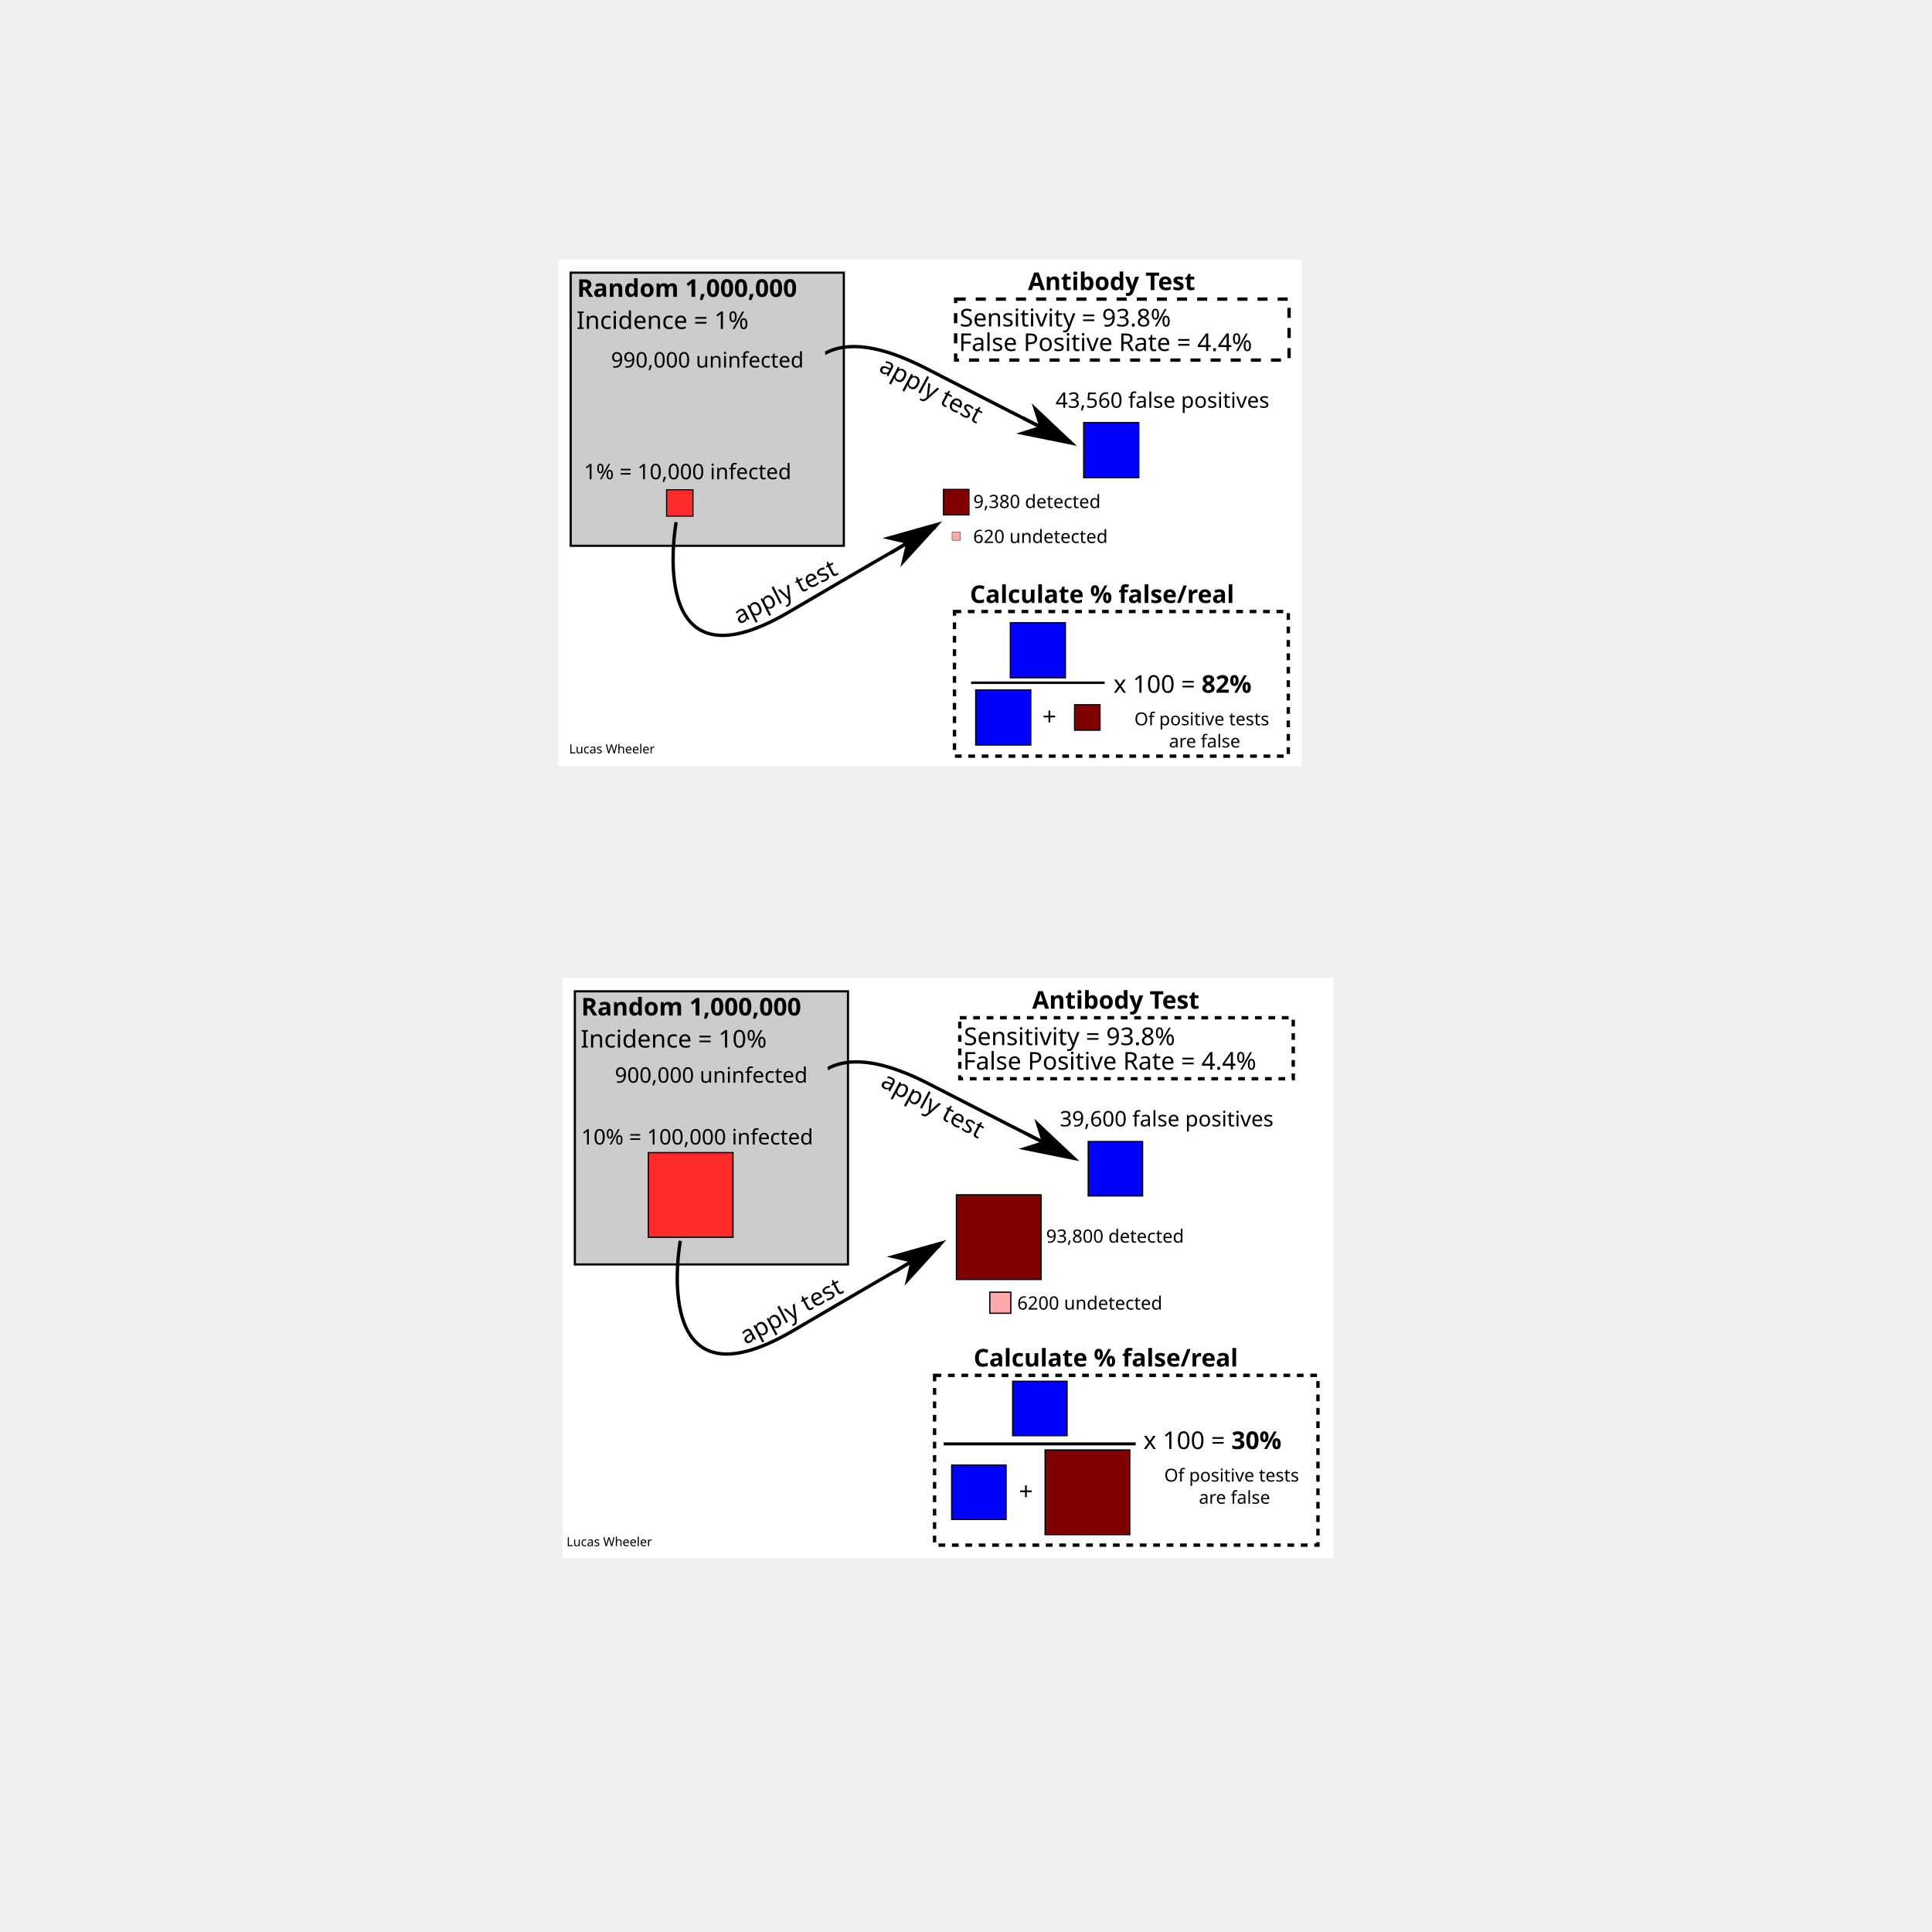
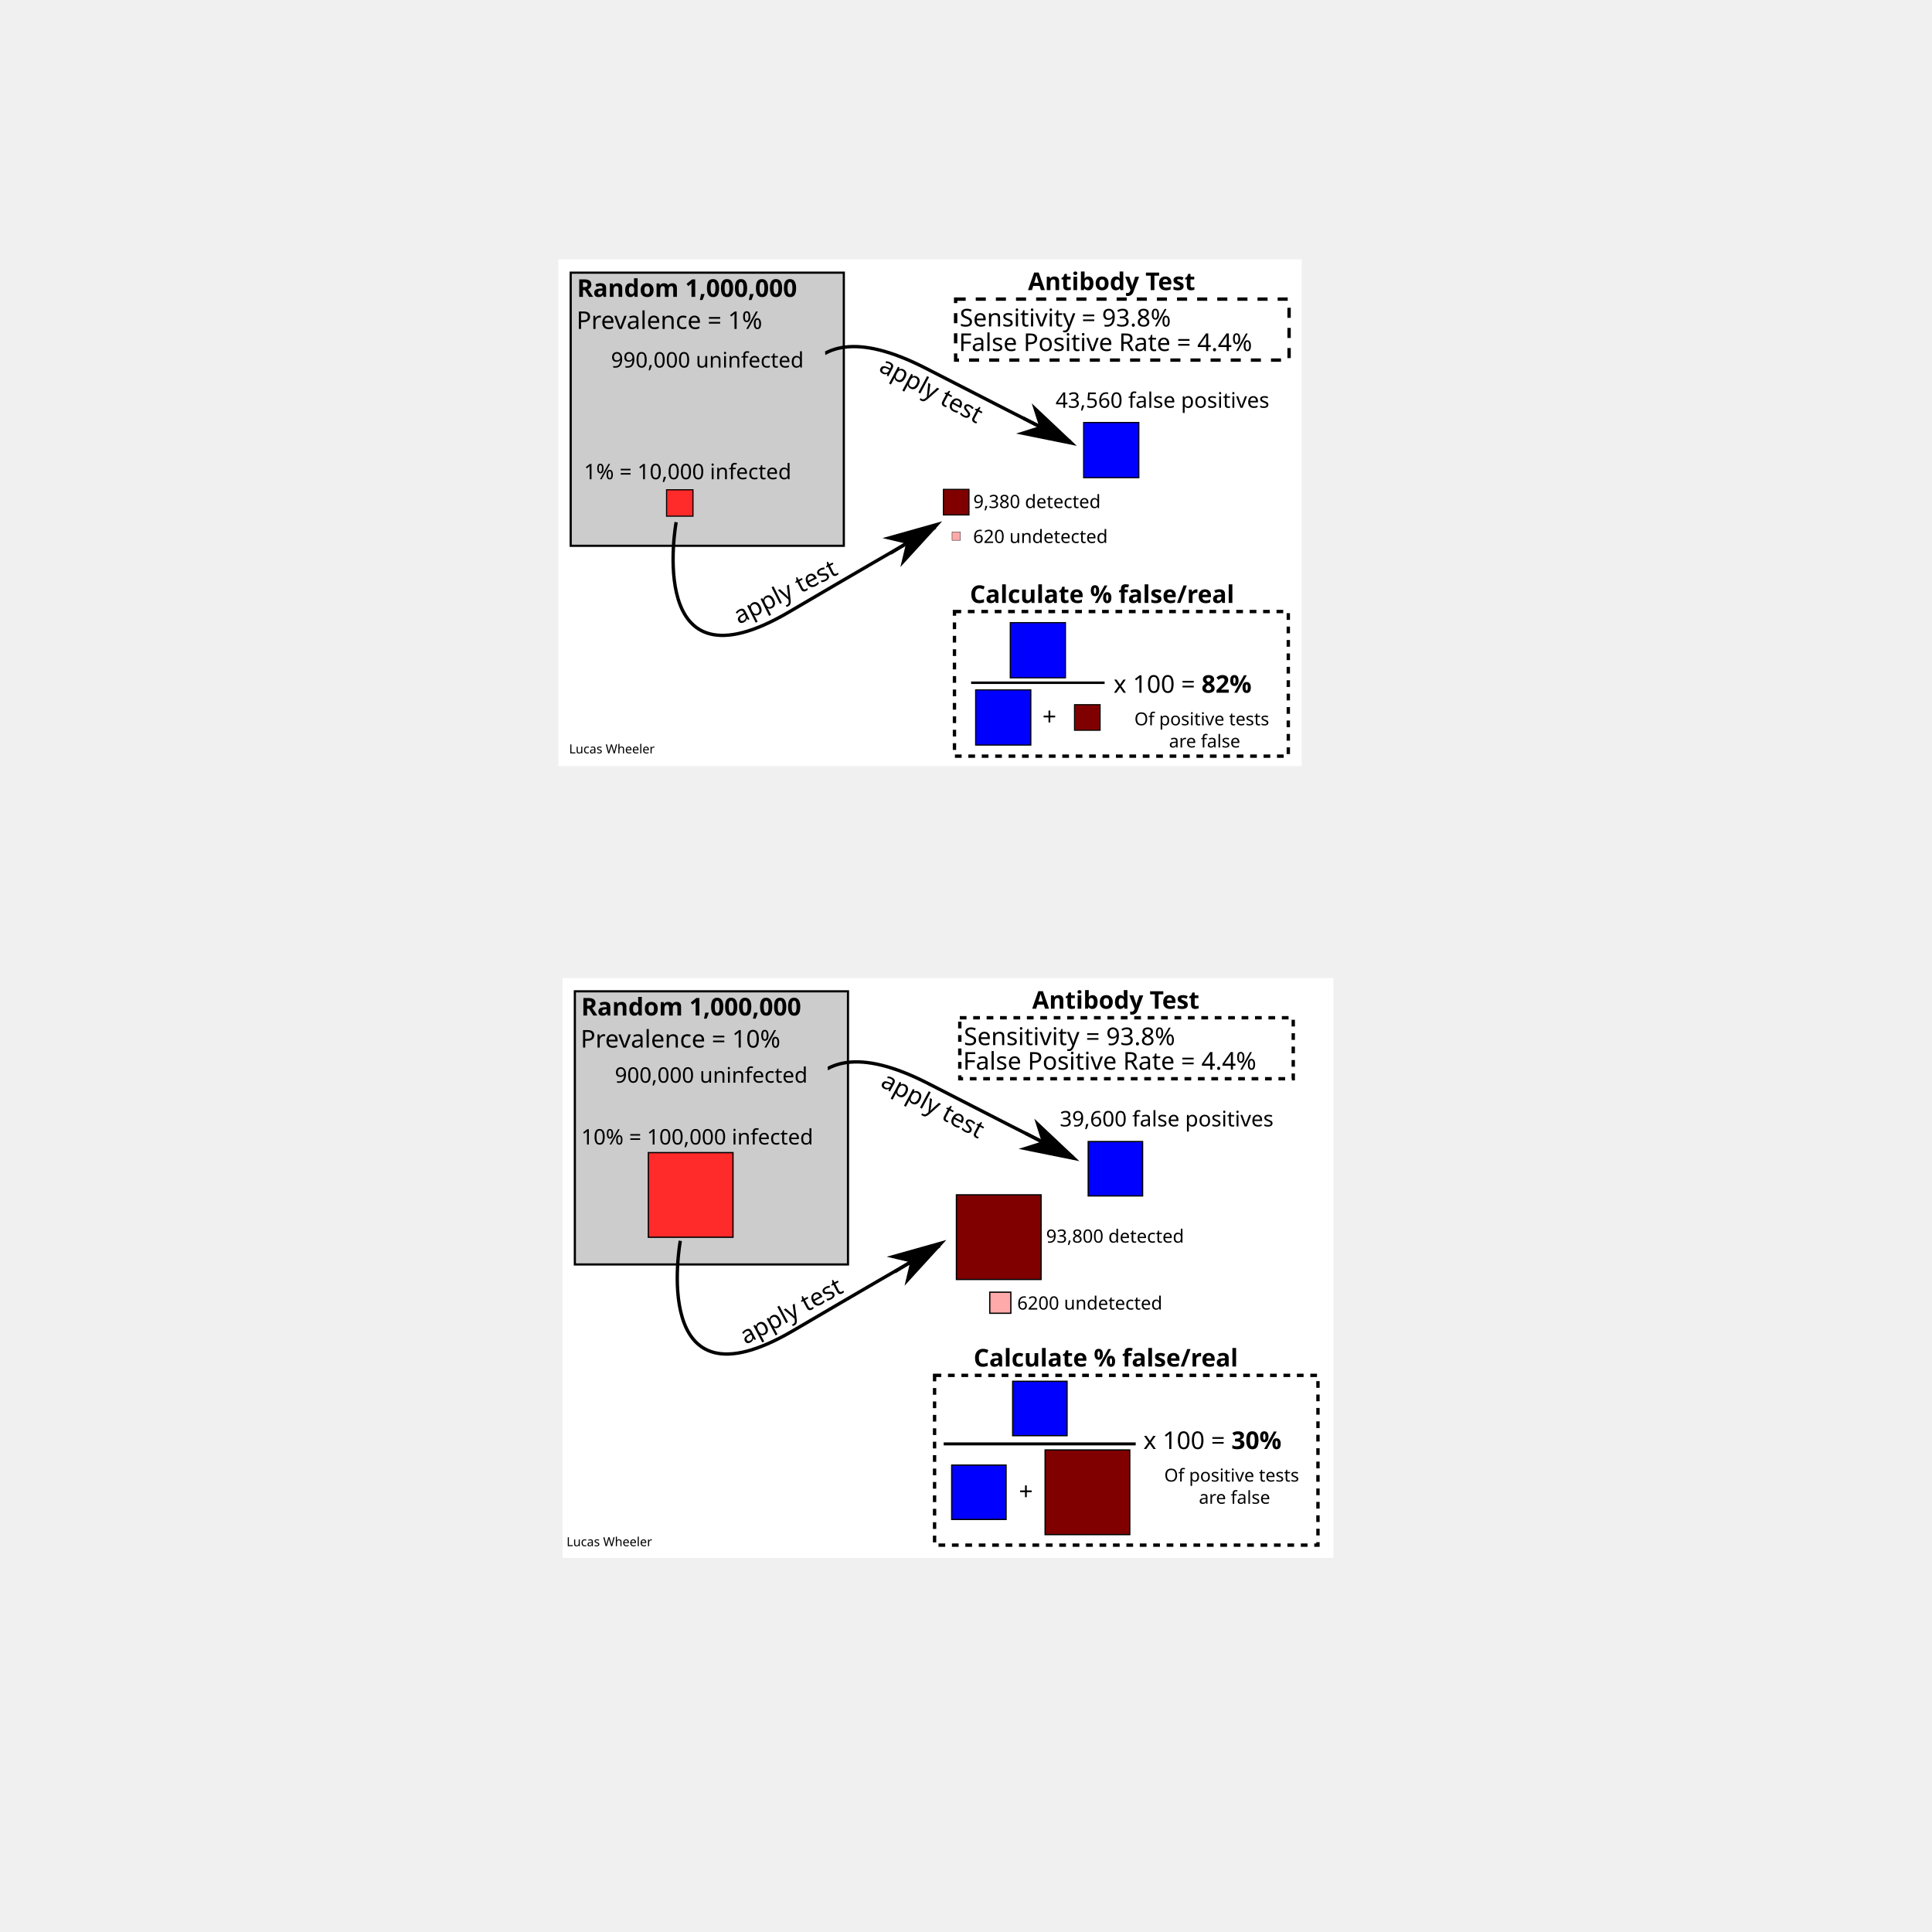
<svg xmlns="http://www.w3.org/2000/svg" width="30in" height="30in" viewBox="0 0 762 762" version="1.1" id="svg8">
  <defs id="defs2">
    <marker orient="auto" refY="0" refX="0" id="Arrow1Lend" style="overflow:visible">
      <path id="path963" d="M 0,0 5,-5 -12.5,0 5,5 Z" style="fill:#000000;fill-opacity:1;fill-rule:evenodd;stroke:#000000;stroke-width:1pt;stroke-opacity:1" transform="matrix(-0.8,0,0,-0.8,-10,0)" />
    </marker>
    <marker orient="auto" refY="0" refX="0" id="Arrow1Lend-6" style="overflow:visible">
      <path id="path963-0" d="M 0,0 5,-5 -12.5,0 5,5 Z" style="fill:#000000;fill-opacity:1;fill-rule:evenodd;stroke:#000000;stroke-width:1pt;stroke-opacity:1" transform="matrix(-0.8,0,0,-0.8,-10,0)" />
    </marker>
    <clipPath clipPathUnits="userSpaceOnUse" id="clipPath4045">
      <rect style="opacity:1;fill:#ffffff;fill-opacity:1;stroke:#000000;stroke-width:1.547;stroke-miterlimit:4;stroke-dasharray:none;stroke-dashoffset:0;stroke-opacity:1" id="rect4047" width="57.743" height="46.432" x="720.555" y="197.023" rx="0.055" />
    </clipPath>
    <marker orient="auto" refY="0" refX="0" id="Arrow1Lend-6-2" style="overflow:visible">
      <path id="path963-0-6" d="M 0,0 5,-5 -12.5,0 5,5 Z" style="fill:#000000;fill-opacity:1;fill-rule:evenodd;stroke:#000000;stroke-width:1pt;stroke-opacity:1" transform="matrix(-0.8,0,0,-0.8,-10,0)" />
    </marker>
    <clipPath clipPathUnits="userSpaceOnUse" id="clipPath4045-1">
      <rect style="opacity:1;fill:#ffffff;fill-opacity:1;stroke:#000000;stroke-width:1.547;stroke-miterlimit:4;stroke-dasharray:none;stroke-dashoffset:0;stroke-opacity:1" id="rect4047-0" width="57.743" height="46.432" x="720.555" y="197.023" rx="0.055" />
    </clipPath>
    <marker orient="auto" refY="0" refX="0" id="Arrow1Lend-6-4" style="overflow:visible">
      <path id="path963-0-9" d="M 0,0 5,-5 -12.5,0 5,5 Z" style="fill:#000000;fill-opacity:1;fill-rule:evenodd;stroke:#000000;stroke-width:1pt;stroke-opacity:1" transform="matrix(-0.8,0,0,-0.8,-10,0)" />
    </marker>
    <clipPath clipPathUnits="userSpaceOnUse" id="clipPath4045-0">
      <rect style="opacity:1;fill:#ffffff;fill-opacity:1;stroke:#000000;stroke-width:1.547;stroke-miterlimit:4;stroke-dasharray:none;stroke-dashoffset:0;stroke-opacity:1" id="rect4047-9" width="57.743" height="46.432" x="720.555" y="197.023" rx="0.055" />
    </clipPath>
    <marker orient="auto" refY="0" refX="0" id="Arrow1Lend-6-2-1" style="overflow:visible">
      <path id="path963-0-6-7" d="M 0,0 5,-5 -12.5,0 5,5 Z" style="fill:#000000;fill-opacity:1;fill-rule:evenodd;stroke:#000000;stroke-width:1pt;stroke-opacity:1" transform="matrix(-0.8,0,0,-0.8,-10,0)" />
    </marker>
    <clipPath clipPathUnits="userSpaceOnUse" id="clipPath4045-1-7">
      <rect style="opacity:1;fill:#ffffff;fill-opacity:1;stroke:#000000;stroke-width:1.547;stroke-miterlimit:4;stroke-dasharray:none;stroke-dashoffset:0;stroke-opacity:1" id="rect4047-0-1" width="57.743" height="46.432" x="720.555" y="197.023" rx="0.055" />
    </clipPath>
    <marker orient="auto" refY="0" refX="0" id="Arrow1Lend-6-41" style="overflow:visible">
      <path id="path963-0-8" d="M 0,0 5,-5 -12.5,0 5,5 Z" style="fill:#000000;fill-opacity:1;fill-rule:evenodd;stroke:#000000;stroke-width:1pt;stroke-opacity:1" transform="matrix(-0.8,0,0,-0.8,-10,0)" />
    </marker>
    <clipPath clipPathUnits="userSpaceOnUse" id="clipPath4045-5">
      <rect style="opacity:1;fill:#ffffff;fill-opacity:1;stroke:#000000;stroke-width:1.547;stroke-miterlimit:4;stroke-dasharray:none;stroke-dashoffset:0;stroke-opacity:1" id="rect4047-97" width="57.743" height="46.432" x="720.555" y="197.023" rx="0.055" />
    </clipPath>
    <clipPath clipPathUnits="userSpaceOnUse" id="clipPath7893">
      <rect style="opacity:1;fill:#ffffff;fill-opacity:1;stroke:#000000;stroke-width:1.547;stroke-miterlimit:4;stroke-dasharray:none;stroke-dashoffset:0;stroke-opacity:1" id="rect7895" width="133.793" height="126.512" x="460.884" y="391.03" rx="0.055" />
    </clipPath>
    <clipPath clipPathUnits="userSpaceOnUse" id="clipPath7893-8">
      <rect style="opacity:1;fill:#ffffff;fill-opacity:1;stroke:#000000;stroke-width:1.547;stroke-miterlimit:4;stroke-dasharray:none;stroke-dashoffset:0;stroke-opacity:1" id="rect7895-8" width="133.793" height="126.512" x="460.884" y="391.03" rx="0.055" />
    </clipPath>
    <marker orient="auto" refY="0" refX="0" id="Arrow1Lend-6-41-3" style="overflow:visible">
      <path id="path963-0-8-1" d="M 0,0 5,-5 -12.5,0 5,5 Z" style="fill:#000000;fill-opacity:1;fill-rule:evenodd;stroke:#000000;stroke-width:1pt;stroke-opacity:1" transform="matrix(-0.8,0,0,-0.8,-10,0)" />
    </marker>
    <clipPath clipPathUnits="userSpaceOnUse" id="clipPath4045-5-8">
      <rect style="opacity:1;fill:#ffffff;fill-opacity:1;stroke:#000000;stroke-width:1.547;stroke-miterlimit:4;stroke-dasharray:none;stroke-dashoffset:0;stroke-opacity:1" id="rect4047-97-9" width="57.743" height="46.432" x="720.555" y="197.023" rx="0.055" />
    </clipPath>
  </defs>
  <g id="layer1" transform="translate(0,465)">
    <g id="g2831" transform="matrix(0.855,0,0,0.855,14.14395,24.3616)">
      <g id="g2860">
        <g id="g2618" transform="translate(-39.47942,77.19548)" />
      </g>
      <g id="g3047" transform="translate(1.316826,0.6584132)">
        <g id="g7317" transform="translate(-10.42821,-312.8464)">
          <g id="g7170">
            <g id="g7255">
              <g transform="translate(-231.2311,61.03124)" id="g3609" />
              <g id="g7450">
                <g style="stroke-width:1.547;stroke-miterlimit:4;stroke-dasharray:none" id="g3598" transform="translate(-239.2379,68.17249)" />
                <g id="g853">
                  <g transform="translate(271.8274,-467.2289)" id="g715">
                    <g id="g1882">
                      <rect rx="0.107" y="326.723" x="-21.689" height="233.754" width="342.934" id="rect2984-1" style="opacity:1;fill:#ffffff;fill-opacity:1;stroke:none;stroke-width:1.882;stroke-miterlimit:4;stroke-dasharray:3.764, 3.764;stroke-dashoffset:0;stroke-opacity:1" />
                      <rect ry="0" rx="0.055" y="332.846" x="-16" height="125.997" width="125.997" id="rect10-3-3" style="opacity:1;fill:#cccccc;fill-opacity:1;stroke:#000000;stroke-width:1.003;stroke-miterlimit:4;stroke-dasharray:none;stroke-dashoffset:0;stroke-opacity:1" />
                      <text id="text875-2" y="395.167" x="207.688" style="font-style:normal;font-weight:normal;font-size:25.4px;line-height:125%;font-family:sans-serif;letter-spacing:0px;word-spacing:0px;fill:#000000;fill-opacity:1;stroke:none;stroke-width:0.265px;stroke-linecap:butt;stroke-linejoin:miter;stroke-opacity:1" xml:space="preserve">
                        <tspan style="font-size:9.878px;stroke-width:0.265px" y="395.167" x="207.688" id="tspan873-0">43,560 false positives</tspan>
                      </text>
                      <rect ry="0" rx="0.011" y="401.964" x="220.63" height="25.449" width="25.449" id="rect10-5-5" style="opacity:1;fill:#0000ff;fill-opacity:1;stroke:#000000;stroke-width:0.529;stroke-miterlimit:4;stroke-dasharray:none;stroke-dashoffset:0;stroke-opacity:1" />
                      <text id="text853-5-8" y="357.659" x="163.448" style="font-style:normal;font-weight:normal;font-size:25.4px;line-height:125%;font-family:sans-serif;letter-spacing:0px;word-spacing:0px;fill:#000000;fill-opacity:1;stroke:none;stroke-width:1.547;stroke-linecap:butt;stroke-linejoin:miter;stroke-miterlimit:4;stroke-dasharray:none;stroke-opacity:1" xml:space="preserve">
                        <tspan style="font-size:11.289px;stroke-width:1.547;stroke-miterlimit:4;stroke-dasharray:none" y="357.659" x="163.448" id="tspan851-3-6">Sensitivity = 93.8%</tspan>
                      </text>
                      <text id="text853-5-2-1-4" y="368.975" x="163.084" style="font-style:normal;font-weight:normal;font-size:25.4px;line-height:125%;font-family:sans-serif;letter-spacing:0px;word-spacing:0px;fill:#000000;fill-opacity:1;stroke:none;stroke-width:1.547;stroke-linecap:butt;stroke-linejoin:miter;stroke-miterlimit:4;stroke-dasharray:none;stroke-opacity:1" xml:space="preserve">
                        <tspan style="font-weight:normal;font-size:11.289px;stroke-width:1.547;stroke-miterlimit:4;stroke-dasharray:none" y="368.975" x="163.084" id="tspan851-3-9-2-3">False Positive Rate = 4.4%</tspan>
                      </text>
                      <text id="text853-5-8-3" y="274.093" x="289.248" style="font-style:normal;font-weight:normal;font-size:25.4px;line-height:125%;font-family:sans-serif;letter-spacing:0px;word-spacing:0px;fill:#000000;fill-opacity:1;stroke:none;stroke-width:1.547;stroke-linecap:butt;stroke-linejoin:miter;stroke-miterlimit:4;stroke-dasharray:none;stroke-opacity:1" xml:space="preserve" transform="rotate(28.15109)">
                        <tspan style="font-size:11.289px;stroke-width:1.547;stroke-miterlimit:4;stroke-dasharray:none" y="274.093" x="289.248" id="tspan851-3-6-6">apply test</tspan>
                      </text>
                      <text id="text853-5-8-3-7" y="469.795" x="-168.166" style="font-style:normal;font-weight:normal;font-size:25.4px;line-height:125%;font-family:sans-serif;letter-spacing:0px;word-spacing:0px;fill:#000000;fill-opacity:1;stroke:none;stroke-width:1.547;stroke-linecap:butt;stroke-linejoin:miter;stroke-miterlimit:4;stroke-dasharray:none;stroke-opacity:1" xml:space="preserve" transform="rotate(-26.78897)">
                        <tspan style="font-size:11.289px;stroke-width:1.547;stroke-miterlimit:4;stroke-dasharray:none" y="469.795" x="-168.166" id="tspan851-3-6-6-5">apply test</tspan>
                      </text>
                      <rect ry="0" rx="0.08" y="345.039" x="161.573" height="28.138" width="153.823" id="rect2594-9-1" style="opacity:1;fill:none;fill-opacity:0.039;stroke:#000000;stroke-width:1.547;stroke-miterlimit:4;stroke-dasharray:4.642, 4.642;stroke-dashoffset:0;stroke-opacity:1" />
                      <text xml:space="preserve" style="font-style:normal;font-weight:normal;font-size:25.4px;line-height:125%;font-family:sans-serif;letter-spacing:0px;word-spacing:0px;fill:#000000;fill-opacity:1;stroke:none;stroke-width:0.265px;stroke-linecap:butt;stroke-linejoin:miter;stroke-opacity:1" x="194.955" y="340.879" id="text853-61-6">
                        <tspan x="194.955" y="340.879" style="font-weight:bold;font-size:11.289px;stroke-width:0.265px" id="tspan2362-0-6">Antibody Test</tspan>
                      </text>
                      <g transform="translate(-26.65225,-101.4139)" id="g3458">
                        <rect style="opacity:1;fill:#800000;fill-opacity:1;stroke:#000000;stroke-width:0.496;stroke-miterlimit:4;stroke-dasharray:none;stroke-dashoffset:0;stroke-opacity:1" id="rect10-1-5-5" width="11.805" height="11.805" x="182.581" y="534.213" rx="0.005" ry="0" />
                        <text xml:space="preserve" style="font-style:normal;font-weight:normal;font-size:25.4px;line-height:125%;font-family:sans-serif;letter-spacing:0px;word-spacing:0px;fill:#000000;fill-opacity:1;stroke:none;stroke-width:0.265px;stroke-linecap:butt;stroke-linejoin:miter;stroke-opacity:1" x="196.36" y="542.84" id="text853-6-2-4-0">
                          <tspan id="tspan851-7-7-7-4" x="196.36" y="542.84" style="font-size:8.467px;stroke-width:0.265px">9,380 detected</tspan>
                        </text>
                        <rect style="opacity:1;fill:#ffaaaa;fill-opacity:1;stroke:#000000;stroke-width:0.161;stroke-miterlimit:4;stroke-dasharray:none;stroke-dashoffset:0;stroke-opacity:1" id="rect10-1-0-6-8" width="3.827" height="3.827" x="186.571" y="553.888" rx="0.002" ry="0" />
                        <text xml:space="preserve" style="font-style:normal;font-weight:normal;font-size:25.4px;line-height:125%;font-family:sans-serif;letter-spacing:0px;word-spacing:0px;fill:#000000;fill-opacity:1;stroke:none;stroke-width:0.265px;stroke-linecap:butt;stroke-linejoin:miter;stroke-opacity:1" x="196.283" y="558.958" id="text853-6-2-9-5-7">
                          <tspan id="tspan851-7-7-3-6-1" x="196.283" y="558.958" style="font-size:8.467px;stroke-width:0.265px">620 undetected</tspan>
                        </text>
                      </g>
                      <g transform="translate(-8.006857,11.00943)" id="g7106">
                        <g id="g2850-9" transform="translate(148.1736,260.5811)">
                          <g id="g2731-3" transform="translate(0.6695404,0.9171375)">
                            <text xml:space="preserve" style="font-style:normal;font-weight:normal;font-size:25.4px;line-height:125%;font-family:sans-serif;letter-spacing:0px;word-spacing:0px;fill:#000000;fill-opacity:1;stroke:none;stroke-width:0.265px;stroke-linecap:butt;stroke-linejoin:miter;stroke-opacity:1" x="93.559" y="254.123" id="text875-2-92-7">
                              <tspan id="tspan873-6-28-4" x="93.559" y="254.123" style="font-size:11.289px;stroke-width:0.265px">x 100 = <tspan id="tspan2835-5" style="font-weight:bold">82%</tspan>
                              </tspan>
                            </text>
                            <g id="g2580-2" transform="translate(10.03592,6.386494)">
                              <rect ry="0" rx="0.011" y="215.393" x="35.907" height="25.449" width="25.449" id="rect10-5-1-5" style="opacity:1;fill:#0000ff;fill-opacity:1;stroke:#000000;stroke-width:0.529;stroke-miterlimit:4;stroke-dasharray:none;stroke-dashoffset:0;stroke-opacity:1" />
                              <path id="path2477-4" d="m 17.84,243.122 c 61.584,0 61.584,0 61.584,0" style="fill:none;fill-rule:evenodd;stroke:#000000;stroke-width:1.133;stroke-linecap:butt;stroke-linejoin:miter;stroke-miterlimit:4;stroke-dasharray:none;stroke-opacity:1" />
                              <g transform="translate(-1.550184)" id="g2501-7">
                                <rect style="opacity:1;fill:#0000ff;fill-opacity:1;stroke:#000000;stroke-width:0.529;stroke-miterlimit:4;stroke-dasharray:none;stroke-dashoffset:0;stroke-opacity:1" id="rect10-5-1-8-4" width="25.449" height="25.449" x="21.489" y="246.413" rx="0.011" ry="0" />
                                <rect style="opacity:1;fill:#800000;fill-opacity:1;stroke:#000000;stroke-width:0.496;stroke-miterlimit:4;stroke-dasharray:none;stroke-dashoffset:0;stroke-opacity:1" id="rect10-1-7-4" width="11.805" height="11.805" x="67.086" y="253.235" rx="0.005" ry="0" />
                                <text xml:space="preserve" style="font-style:normal;font-weight:normal;font-size:25.4px;line-height:125%;font-family:sans-serif;letter-spacing:0px;word-spacing:0px;fill:#000000;fill-opacity:1;stroke:none;stroke-width:0.265px;stroke-linecap:butt;stroke-linejoin:miter;stroke-opacity:1" x="52.291" y="262.676" id="text875-2-92-9-3">
                                  <tspan id="tspan873-6-28-7-0" x="52.291" y="262.676" style="font-size:11.289px;stroke-width:0.265px">+</tspan>
                                </text>
                              </g>
                            </g>
                          </g>
                          <rect ry="0" rx="0.08" y="217.575" x="20.869" height="66.712" width="153.999" id="rect2594-7" style="opacity:1;fill:none;fill-opacity:0.039;stroke:#000000;stroke-width:1.547;stroke-miterlimit:4;stroke-dasharray:3.095, 3.095;stroke-dashoffset:0;stroke-opacity:1" />
                        </g>
                        <g id="g2917-4" transform="translate(74.59091,326.9216)">
                          <text id="text853-5-1-9" y="203.711" x="177.435" style="font-style:normal;font-weight:normal;font-size:25.4px;line-height:125%;font-family:sans-serif;letter-spacing:0px;word-spacing:0px;fill:#000000;fill-opacity:1;stroke:none;stroke-width:0.265px;stroke-linecap:butt;stroke-linejoin:miter;stroke-opacity:1" xml:space="preserve">
                            <tspan style="font-size:8.252px;stroke-width:0.265px" y="203.711" x="177.435" id="tspan851-3-94-2">Of positive tests </tspan>
                            <tspan style="font-size:9.903px;stroke-width:0.265px" y="239.916" x="177.435" id="tspan2880-0" />
                          </text>
                          <text id="text853-5-1-7-6" y="159.724" x="193.418" style="font-style:normal;font-weight:normal;font-size:25.4px;line-height:125%;font-family:sans-serif;letter-spacing:0px;word-spacing:0px;fill:#000000;fill-opacity:1;stroke:none;stroke-width:0.265px;stroke-linecap:butt;stroke-linejoin:miter;stroke-opacity:1" xml:space="preserve">
                            <tspan style="font-size:9.903px;stroke-width:0.265px" y="182.197" x="193.418" id="tspan851-3-94-8-8" />
                            <tspan style="font-size:8.252px;stroke-width:0.265px" y="213.947" x="193.418" id="tspan2880-4-9">are false</tspan>
                          </text>
                        </g>
                        <text xml:space="preserve" style="font-style:normal;font-weight:normal;font-size:25.4px;line-height:125%;font-family:sans-serif;letter-spacing:0px;word-spacing:0px;fill:#000000;fill-opacity:1;stroke:none;stroke-width:0.265px;stroke-linecap:butt;stroke-linejoin:miter;stroke-opacity:1" x="176.159" y="474.196" id="text853-61-6-2">
                          <tspan x="176.159" y="474.196" style="font-weight:bold;font-size:11.289px;stroke-width:0.265px" id="tspan2362-0-6-7">Calculate % false/real</tspan>
                        </text>
                      </g>
                      <path id="path3507" d="m 32.652,447.944 c 0,0 -14.895,80.75 52.048,41.436 66.943,-39.314 67.93,-39.197 67.93,-39.197" style="fill:none;fill-rule:evenodd;stroke:#000000;stroke-width:1.547;stroke-linecap:butt;stroke-linejoin:miter;stroke-miterlimit:4;stroke-dasharray:none;stroke-opacity:1" />
                      <text id="text853-61" y="343.999" x="-13.075" style="font-style:normal;font-weight:normal;font-size:25.4px;line-height:125%;font-family:sans-serif;letter-spacing:0px;word-spacing:0px;fill:#000000;fill-opacity:1;stroke:none;stroke-width:0.265px;stroke-linecap:butt;stroke-linejoin:miter;stroke-opacity:1" xml:space="preserve">
                        <tspan id="tspan2362-0" style="font-weight:bold;font-size:11.289px;stroke-width:0.265px" y="343.999" x="-13.075">Random 1,000,000</tspan>
                      </text>
                      <text id="text853-6-6" y="428.13" x="-9.901" style="font-style:normal;font-weight:normal;font-size:25.4px;line-height:125%;font-family:sans-serif;letter-spacing:0px;word-spacing:0px;fill:#000000;fill-opacity:1;stroke:none;stroke-width:0.265px;stroke-linecap:butt;stroke-linejoin:miter;stroke-opacity:1" xml:space="preserve">
                        <tspan style="font-size:9.878px;stroke-width:0.265px" y="428.13" x="-9.901" id="tspan851-7-3">1% = 10,000 infected</tspan>
                      </text>
                      <text id="text853-5-2-8" y="358.802" x="-13.319" style="font-style:normal;font-weight:normal;font-size:25.4px;line-height:125%;font-family:sans-serif;letter-spacing:0px;word-spacing:0px;fill:#000000;fill-opacity:1;stroke:none;stroke-width:0.265px;stroke-linecap:butt;stroke-linejoin:miter;stroke-opacity:1" xml:space="preserve">
-                         <tspan style="font-size:11.289px;stroke-width:0.265px" y="358.802" x="-13.319" id="tspan851-3-9-8">Incidence = 1% </tspan>
+                         <tspan style="font-size:11.289px;stroke-width:0.265px" y="358.802" x="-13.319" id="tspan851-3-9-8">Prevalence = 1% </tspan>
                      </text>
                      <rect ry="0" rx="0.005" y="432.991" x="28.225" height="12.188" width="12.188" id="rect10-6" style="opacity:1;fill:#ff2a2a;fill-opacity:1;stroke:#000000;stroke-width:0.512;stroke-miterlimit:4;stroke-dasharray:none;stroke-dashoffset:0;stroke-opacity:1" />
                      <path style="fill:none;fill-rule:evenodd;stroke:#000000;stroke-width:1.547;stroke-linecap:butt;stroke-linejoin:miter;stroke-miterlimit:4;stroke-dasharray:none;stroke-opacity:1;marker-end:url(#Arrow1Lend-6-2)" d="m 676.504,219.644 h 69.053" id="path3638-6" clip-path="url(#clipPath4045-1)" transform="rotate(-31.66379,853.7817,1379.509)" />
                      <text id="text853-6-6-5" y="376.61" x="2.593" style="font-style:normal;font-weight:normal;font-size:25.4px;line-height:125%;font-family:sans-serif;letter-spacing:0px;word-spacing:0px;fill:#000000;fill-opacity:1;stroke:none;stroke-width:0.265px;stroke-linecap:butt;stroke-linejoin:miter;stroke-opacity:1" xml:space="preserve">
                        <tspan style="font-size:9.878px;stroke-width:0.265px" y="376.61" x="2.593" id="tspan851-7-3-9">990,000 uninfected</tspan>
                      </text>
                      <g clip-path="url(#clipPath7893)" transform="rotate(-5.033287,-232.991,4482.109)" id="g7865">
                        <path style="fill:none;fill-rule:evenodd;stroke:#000000;stroke-width:1.547;stroke-linecap:butt;stroke-linejoin:miter;stroke-miterlimit:4;stroke-dasharray:none;stroke-opacity:1" d="m 442.609,449.522 c 0,0 1.346,-62.832 63.976,-23.275 62.629,39.557 63.701,39.618 63.701,39.618" id="path3507-2-5" />
                        <path transform="rotate(32.40918,233.4464,41.35205)" clip-path="url(#clipPath4045-5)" id="path3638-3" d="m 676.504,219.644 h 69.053" style="fill:none;fill-rule:evenodd;stroke:#000000;stroke-width:1.547;stroke-linecap:butt;stroke-linejoin:miter;stroke-miterlimit:4;stroke-dasharray:none;stroke-opacity:1;marker-end:url(#Arrow1Lend-6-41)" />
                      </g>
                      <text id="text853-5-2-8-3" y="554.591" x="-16.744" style="font-style:normal;font-weight:normal;font-size:25.4px;line-height:125%;font-family:sans-serif;letter-spacing:0px;word-spacing:0px;fill:#000000;fill-opacity:1;stroke:none;stroke-width:0.265px;stroke-linecap:butt;stroke-linejoin:miter;stroke-opacity:1" xml:space="preserve">
                        <tspan style="font-size:5.776px;stroke-width:0.265px" y="554.591" x="-16.744" id="tspan851-3-9-8-67">Lucas Wheeler</tspan>
                      </text>
                    </g>
                  </g>
                </g>
                <g id="g926">
                  <g transform="translate(270.0691,-436.0491)" id="g787">
                    <g id="g1718">
                      <g transform="translate(-7.738845,-3.316648)" id="g1585">
                        <g transform="translate(-184.6267,21.00544)" id="g8853">
                          <g id="g8500" transform="translate(195.8846,-31.85358)">
                            <g id="g7528-1" transform="translate(-7.84619,282.9547)" />
                            <g id="g8671">
                              <g id="g8729">
                                <g id="g8911">
                                  <rect style="opacity:1;fill:#ffffff;fill-opacity:1;stroke:none;stroke-width:2.05;stroke-miterlimit:4;stroke-dasharray:4.101, 4.101;stroke-dashoffset:0;stroke-opacity:1" id="rect2984-1-5" width="355.594" height="267.512" x="-21.528" y="641.219" rx="0.111" />
                                  <rect style="opacity:1;fill:#cccccc;fill-opacity:1;stroke:#000000;stroke-width:1.003;stroke-miterlimit:4;stroke-dasharray:none;stroke-dashoffset:0;stroke-opacity:1" id="rect10-3-3-9" width="125.997" height="125.997" x="-15.839" y="647.341" rx="0.055" ry="0" />
                                  <text xml:space="preserve" style="font-style:normal;font-weight:normal;font-size:25.4px;line-height:125%;font-family:sans-serif;letter-spacing:0px;word-spacing:0px;fill:#000000;fill-opacity:1;stroke:none;stroke-width:0.265px;stroke-linecap:butt;stroke-linejoin:miter;stroke-opacity:1" x="207.848" y="709.662" id="text875-2-7">
                                    <tspan id="tspan873-0-7" x="207.848" y="709.662" style="font-size:9.878px;stroke-width:0.265px">39,600 false positives</tspan>
                                  </text>
                                  <rect style="opacity:1;fill:#0000ff;fill-opacity:1;stroke:#000000;stroke-width:0.585;stroke-miterlimit:4;stroke-dasharray:none;stroke-dashoffset:0;stroke-opacity:1" id="rect10-5-5-6" width="25.081" height="25.081" x="220.974" y="716.643" rx="0.011" ry="0" />
                                  <g id="g3598-7" transform="translate(-239.0772,382.6677)">
                                    <g id="g3590-3" transform="translate(0.1866145,0.333893)">
                                      <text id="text853-5-8-6" y="289.153" x="402.499" style="font-style:normal;font-weight:normal;font-size:25.4px;line-height:125%;font-family:sans-serif;letter-spacing:0px;word-spacing:0px;fill:#000000;fill-opacity:1;stroke:none;stroke-width:0.265px;stroke-linecap:butt;stroke-linejoin:miter;stroke-opacity:1" xml:space="preserve">
                                        <tspan style="font-size:11.289px;stroke-width:0.265px" y="289.153" x="402.499" id="tspan851-3-6-5">Sensitivity = 93.8%</tspan>
                                      </text>
                                      <text id="text853-5-2-1-4-6" y="300.469" x="402.135" style="font-style:normal;font-weight:normal;font-size:25.4px;line-height:125%;font-family:sans-serif;letter-spacing:0px;word-spacing:0px;fill:#000000;fill-opacity:1;stroke:none;stroke-width:0.265px;stroke-linecap:butt;stroke-linejoin:miter;stroke-opacity:1" xml:space="preserve">
                                        <tspan style="font-weight:normal;font-size:11.289px;stroke-width:0.265px" y="300.469" x="402.135" id="tspan851-3-9-2-3-3">False Positive Rate = 4.4%</tspan>
                                      </text>
                                    </g>
                                    <rect style="opacity:1;fill:none;fill-opacity:0.039;stroke:#000000;stroke-width:1.547;stroke-miterlimit:4;stroke-dasharray:3.095, 3.095;stroke-dashoffset:0;stroke-opacity:1" id="rect2594-9-1-9" width="153.823" height="28.138" x="400.811" y="276.867" rx="0.08" ry="0" />
                                  </g>
                                  <text id="text853-61-6-4" y="655.374" x="195.116" style="font-style:normal;font-weight:normal;font-size:25.4px;line-height:125%;font-family:sans-serif;letter-spacing:0px;word-spacing:0px;fill:#000000;fill-opacity:1;stroke:none;stroke-width:0.265px;stroke-linecap:butt;stroke-linejoin:miter;stroke-opacity:1" xml:space="preserve">
                                    <tspan id="tspan2362-0-6-8" style="font-weight:bold;font-size:11.289px;stroke-width:0.265px" y="655.374" x="195.116">Antibody Test</tspan>
                                  </text>
                                  <g id="g3458-1" transform="translate(214.5182,224.8738)">
                                    <text id="text853-6-2-4-0-9" y="538.418" x="-12.957" style="font-style:normal;font-weight:normal;font-size:25.4px;line-height:125%;font-family:sans-serif;letter-spacing:0px;word-spacing:0px;fill:#000000;fill-opacity:1;stroke:none;stroke-width:0.265px;stroke-linecap:butt;stroke-linejoin:miter;stroke-opacity:1" xml:space="preserve">
                                      <tspan style="font-size:8.467px;stroke-width:0.265px" y="538.418" x="-12.957" id="tspan851-7-7-7-4-3">93,800 detected</tspan>
                                    </text>
                                    <rect ry="0" rx="0.004" y="561.26" x="-38.96" height="9.72" width="9.72" id="rect10-1-0-6-8-9" style="opacity:1;fill:#ffaaaa;fill-opacity:1;stroke:#000000;stroke-width:0.585;stroke-miterlimit:4;stroke-dasharray:none;stroke-dashoffset:0;stroke-opacity:1" />
                                    <text id="text853-6-2-9-5-7-0" y="569.277" x="-26.301" style="font-style:normal;font-weight:normal;font-size:25.4px;line-height:125%;font-family:sans-serif;letter-spacing:0px;word-spacing:0px;fill:#000000;fill-opacity:1;stroke:none;stroke-width:0.265px;stroke-linecap:butt;stroke-linejoin:miter;stroke-opacity:1" xml:space="preserve">
                                      <tspan style="font-size:8.467px;stroke-width:0.265px" y="569.277" x="-26.301" id="tspan851-7-7-3-6-1-8">6200 undetected</tspan>
                                    </text>
                                  </g>
                                  <path style="fill:none;fill-rule:evenodd;stroke:#000000;stroke-width:1.547;stroke-linecap:butt;stroke-linejoin:miter;stroke-miterlimit:4;stroke-dasharray:none;stroke-opacity:1" d="m 32.813,762.439 c 0,0 -14.895,80.75 52.048,41.436 C 151.804,764.561 152.791,764.678 152.791,764.678" id="path3507-7" />
                                  <text xml:space="preserve" style="font-style:normal;font-weight:normal;font-size:25.4px;line-height:125%;font-family:sans-serif;letter-spacing:0px;word-spacing:0px;fill:#000000;fill-opacity:1;stroke:none;stroke-width:0.265px;stroke-linecap:butt;stroke-linejoin:miter;stroke-opacity:1" x="-12.914" y="658.494" id="text853-61-63">
                                    <tspan x="-12.914" y="658.494" style="font-weight:bold;font-size:11.289px;stroke-width:0.265px" id="tspan2362-0-1">Random 1,000,000</tspan>
                                  </text>
                                  <text xml:space="preserve" style="font-style:normal;font-weight:normal;font-size:25.4px;line-height:125%;font-family:sans-serif;letter-spacing:0px;word-spacing:0px;fill:#000000;fill-opacity:1;stroke:none;stroke-width:0.265px;stroke-linecap:butt;stroke-linejoin:miter;stroke-opacity:1" x="-12.888" y="718.003" id="text853-6-6-7">
                                    <tspan id="tspan851-7-3-5" x="-12.888" y="718.003" style="font-size:9.878px;stroke-width:0.265px">10% = 100,000 infected</tspan>
                                  </text>
                                  <text xml:space="preserve" style="font-style:normal;font-weight:normal;font-size:25.4px;line-height:125%;font-family:sans-serif;letter-spacing:0px;word-spacing:0px;fill:#000000;fill-opacity:1;stroke:none;stroke-width:0.265px;stroke-linecap:butt;stroke-linejoin:miter;stroke-opacity:1" x="-13.159" y="673.298" id="text853-5-2-8-9">
-                                     <tspan id="tspan851-3-9-8-6" x="-13.159" y="673.298" style="font-size:11.289px;stroke-width:0.265px">Incidence = 10% </tspan>
+                                     <tspan id="tspan851-3-9-8-6" x="-13.159" y="673.298" style="font-size:11.289px;stroke-width:0.265px">Prevalence = 10% </tspan>
                                  </text>
                                  <rect style="opacity:1;fill:#ff2a2a;fill-opacity:1;stroke:#000000;stroke-width:0.585;stroke-miterlimit:4;stroke-dasharray:none;stroke-dashoffset:0;stroke-opacity:1" id="rect10-6-2" width="39.05" height="39.05" x="18.058" y="721.747" rx="0.017" ry="0" />
                                  <path transform="rotate(-31.66379,1408.385,1536.473)" clip-path="url(#clipPath4045-1-7)" id="path3638-6-8" d="m 676.504,219.644 h 69.053" style="fill:none;fill-rule:evenodd;stroke:#000000;stroke-width:1.547;stroke-linecap:butt;stroke-linejoin:miter;stroke-miterlimit:4;stroke-dasharray:none;stroke-opacity:1;marker-end:url(#Arrow1Lend-6-2-1)" />
                                  <text xml:space="preserve" style="font-style:normal;font-weight:normal;font-size:25.4px;line-height:125%;font-family:sans-serif;letter-spacing:0px;word-spacing:0px;fill:#000000;fill-opacity:1;stroke:none;stroke-width:0.265px;stroke-linecap:butt;stroke-linejoin:miter;stroke-opacity:1" x="2.615" y="689.493" id="text853-6-6-5-5">
                                    <tspan id="tspan851-7-3-9-7" x="2.615" y="689.493" style="font-size:9.878px;stroke-width:0.265px">900,000 uninfected</tspan>
                                  </text>
                                  <rect style="opacity:1;fill:#800000;fill-opacity:1;stroke:#000000;stroke-width:0.585;stroke-miterlimit:4;stroke-dasharray:none;stroke-dashoffset:0;stroke-opacity:1" id="rect10-6-2-3" width="39.05" height="39.05" x="160.176" y="741.218" rx="0.017" ry="0" />
                                  <g id="g8439" transform="translate(-25.37471,315.4473)">
                                    <g transform="translate(151.1217,290.2454)" id="g2850-9-5">
                                      <text xml:space="preserve" style="font-style:normal;font-weight:normal;font-size:25.4px;line-height:125%;font-family:sans-serif;letter-spacing:0px;word-spacing:0px;fill:#000000;fill-opacity:1;stroke:none;stroke-width:0.265px;stroke-linecap:butt;stroke-linejoin:miter;stroke-opacity:1" x="120.673" y="252.79" id="text875-2-92-7-9">
                                        <tspan id="tspan873-6-28-4-6" x="120.673" y="252.79" style="font-size:11.289px;stroke-width:0.265px">x 100 = <tspan id="tspan7773" style="font-weight:bold">30%</tspan>
                                        </tspan>
                                      </text>
                                      <path style="fill:none;fill-rule:evenodd;stroke:#000000;stroke-width:1.359;stroke-linecap:butt;stroke-linejoin:miter;stroke-miterlimit:4;stroke-dasharray:none;stroke-opacity:1" d="m 28.545,250.426 c 88.591,0 88.591,0 88.591,0" id="path2477-4-6" />
                                      <text xml:space="preserve" style="font-style:normal;font-weight:normal;font-size:25.4px;line-height:125%;font-family:sans-serif;letter-spacing:0px;word-spacing:0px;fill:#000000;fill-opacity:1;stroke:none;stroke-width:0.265px;stroke-linecap:butt;stroke-linejoin:miter;stroke-opacity:1" x="63.262" y="276.281" id="text875-2-92-9-3-9">
                                        <tspan id="tspan873-6-28-7-0-8" x="63.262" y="276.281" style="font-size:11.289px;stroke-width:0.265px">+</tspan>
                                      </text>
                                      <rect style="opacity:1;fill:none;fill-opacity:0.039;stroke:#000000;stroke-width:1.547;stroke-miterlimit:4;stroke-dasharray:3.095, 3.095;stroke-dashoffset:0;stroke-opacity:1" id="rect2594-7-4" width="176.854" height="78.314" x="24.352" y="218.807" rx="0.092" ry="0" />
                                    </g>
                                    <text id="text853-5-1-9-1" y="558.047" x="281.419" style="font-style:normal;font-weight:normal;font-size:25.4px;line-height:125%;font-family:sans-serif;letter-spacing:0px;word-spacing:0px;fill:#000000;fill-opacity:1;stroke:none;stroke-width:0.265px;stroke-linecap:butt;stroke-linejoin:miter;stroke-opacity:1" xml:space="preserve">
                                      <tspan style="font-size:8.252px;stroke-width:0.265px" y="558.047" x="281.419" id="tspan851-3-94-2-0">Of positive tests </tspan>
                                      <tspan style="font-size:9.903px;stroke-width:0.265px" y="594.251" x="281.419" id="tspan2880-0-3" />
                                    </text>
                                    <text id="text853-5-1-7-6-0" y="514.059" x="297.401" style="font-style:normal;font-weight:normal;font-size:25.4px;line-height:125%;font-family:sans-serif;letter-spacing:0px;word-spacing:0px;fill:#000000;fill-opacity:1;stroke:none;stroke-width:0.265px;stroke-linecap:butt;stroke-linejoin:miter;stroke-opacity:1" xml:space="preserve">
                                      <tspan style="font-size:9.903px;stroke-width:0.265px" y="536.532" x="297.401" id="tspan851-3-94-8-8-4" />
                                      <tspan style="font-size:8.252px;stroke-width:0.265px" y="568.282" x="297.401" id="tspan2880-4-9-4">are false</tspan>
                                    </text>
                                    <text id="text853-61-6-2-4" y="504.986" x="193.477" style="font-style:normal;font-weight:normal;font-size:25.4px;line-height:125%;font-family:sans-serif;letter-spacing:0px;word-spacing:0px;fill:#000000;fill-opacity:1;stroke:none;stroke-width:0.265px;stroke-linecap:butt;stroke-linejoin:miter;stroke-opacity:1" xml:space="preserve">
                                      <tspan id="tspan2362-0-6-7-4" style="font-weight:bold;font-size:11.289px;stroke-width:0.265px" y="504.986" x="193.477">Calculate % false/real</tspan>
                                    </text>
                                    <rect ry="0" rx="0.011" y="511.789" x="211.506" height="25.081" width="25.081" id="rect10-5-5-6-3" style="opacity:1;fill:#0000ff;fill-opacity:1;stroke:#000000;stroke-width:0.585;stroke-miterlimit:4;stroke-dasharray:none;stroke-dashoffset:0;stroke-opacity:1" />
                                    <rect ry="0" rx="0.011" y="550.447" x="183.374" height="25.081" width="25.081" id="rect10-5-5-6-8" style="opacity:1;fill:#0000ff;fill-opacity:1;stroke:#000000;stroke-width:0.585;stroke-miterlimit:4;stroke-dasharray:none;stroke-dashoffset:0;stroke-opacity:1" />
                                    <rect ry="0" rx="0.017" y="543.462" x="226.465" height="39.05" width="39.05" id="rect10-6-2-3-6" style="opacity:1;fill:#800000;fill-opacity:1;stroke:#000000;stroke-width:0.585;stroke-miterlimit:4;stroke-dasharray:none;stroke-dashoffset:0;stroke-opacity:1" />
                                  </g>
                                  <g clip-path="url(#clipPath7893-8)" transform="rotate(-5.033287,3326.9,4645.212)" id="g7865-6">
                                    <g id="g8224">
                                      <path id="path3507-2-5-4" d="m 442.609,449.522 c 0,0 1.346,-62.832 63.976,-23.275 62.629,39.557 63.701,39.618 63.701,39.618" style="fill:none;fill-rule:evenodd;stroke:#000000;stroke-width:1.547;stroke-linecap:butt;stroke-linejoin:miter;stroke-miterlimit:4;stroke-dasharray:none;stroke-opacity:1" />
                                      <path style="fill:none;fill-rule:evenodd;stroke:#000000;stroke-width:1.547;stroke-linecap:butt;stroke-linejoin:miter;stroke-miterlimit:4;stroke-dasharray:none;stroke-opacity:1;marker-end:url(#Arrow1Lend-6-41-3)" d="m 676.504,219.644 h 69.053" id="path3638-3-3" clip-path="url(#clipPath4045-5-8)" transform="rotate(32.40918,233.4464,41.35205)" />
                                    </g>
                                  </g>
                                </g>
                              </g>
                            </g>
                          </g>
                        </g>
                        <text xml:space="preserve" style="font-style:normal;font-weight:normal;font-size:25.4px;line-height:125%;font-family:sans-serif;letter-spacing:0px;word-spacing:0px;fill:#000000;fill-opacity:1;stroke:none;stroke-width:0.265px;stroke-linecap:butt;stroke-linejoin:miter;stroke-opacity:1" x="-8.41" y="892.449" id="text853-5-2-8-3-5">
                          <tspan id="tspan851-3-9-8-67-3" x="-8.41" y="892.449" style="font-size:5.776px;stroke-width:0.265px">Lucas Wheeler</tspan>
                        </text>
                      </g>
                    </g>
                    <text transform="rotate(28.15109)" xml:space="preserve" style="font-style:normal;font-weight:normal;font-size:25.4px;line-height:125%;font-family:sans-serif;letter-spacing:0px;word-spacing:0px;fill:#000000;fill-opacity:1;stroke:none;stroke-width:1.547;stroke-linecap:butt;stroke-linejoin:miter;stroke-miterlimit:4;stroke-dasharray:none;stroke-opacity:1" x="432.395" y="536.279" id="text853-5-8-3-2-9">
                      <tspan id="tspan851-3-6-6-9-3" x="432.395" y="536.279" style="font-size:11.289px;stroke-width:1.547;stroke-miterlimit:4;stroke-dasharray:none">apply test</tspan>
                    </text>
                    <text transform="rotate(-28.10341)" xml:space="preserve" style="font-style:normal;font-weight:normal;font-size:25.4px;line-height:125%;font-family:sans-serif;letter-spacing:0px;word-spacing:0px;fill:#000000;fill-opacity:1;stroke:none;stroke-width:1.547;stroke-linecap:butt;stroke-linejoin:miter;stroke-miterlimit:4;stroke-dasharray:none;stroke-opacity:1" x="-316.45" y="733.645" id="text853-5-8-3-2-9-6">
                      <tspan id="tspan851-3-6-6-9-3-0" x="-316.45" y="733.645" style="font-size:11.289px;stroke-width:1.547;stroke-miterlimit:4;stroke-dasharray:none">apply test</tspan>
                    </text>
                  </g>
                </g>
              </g>
            </g>
          </g>
        </g>
      </g>
    </g>
  </g>
</svg>
